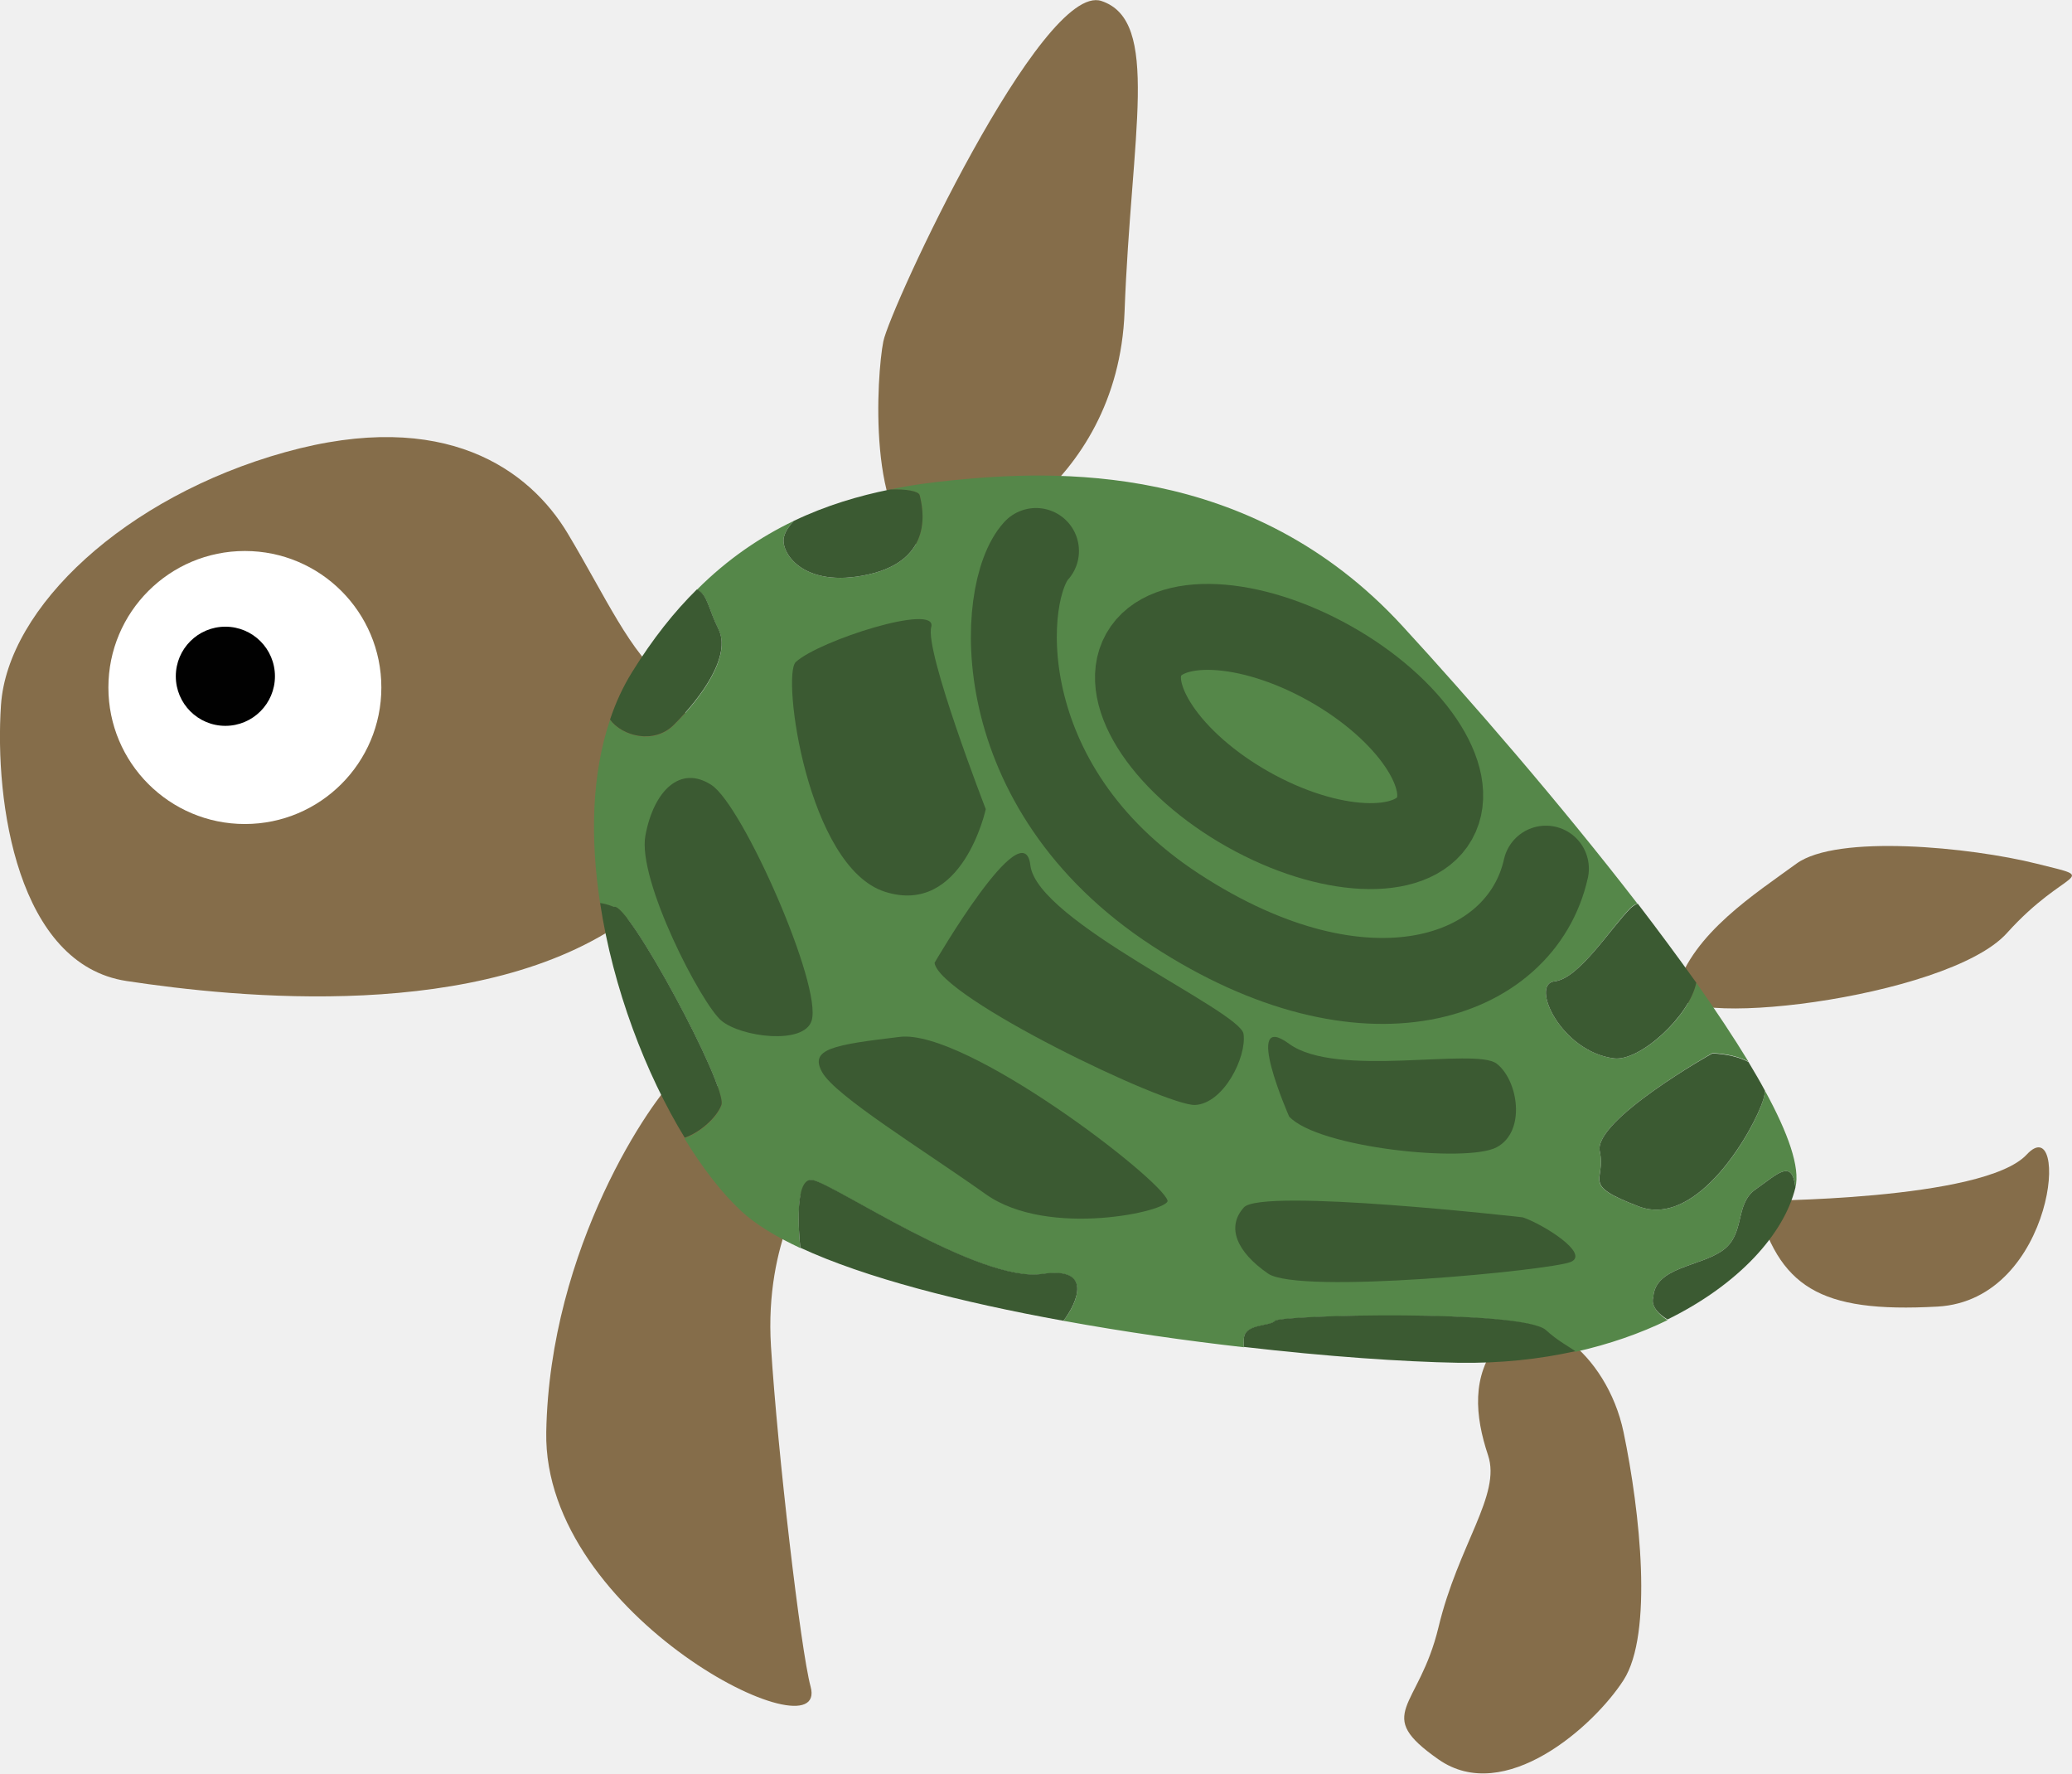
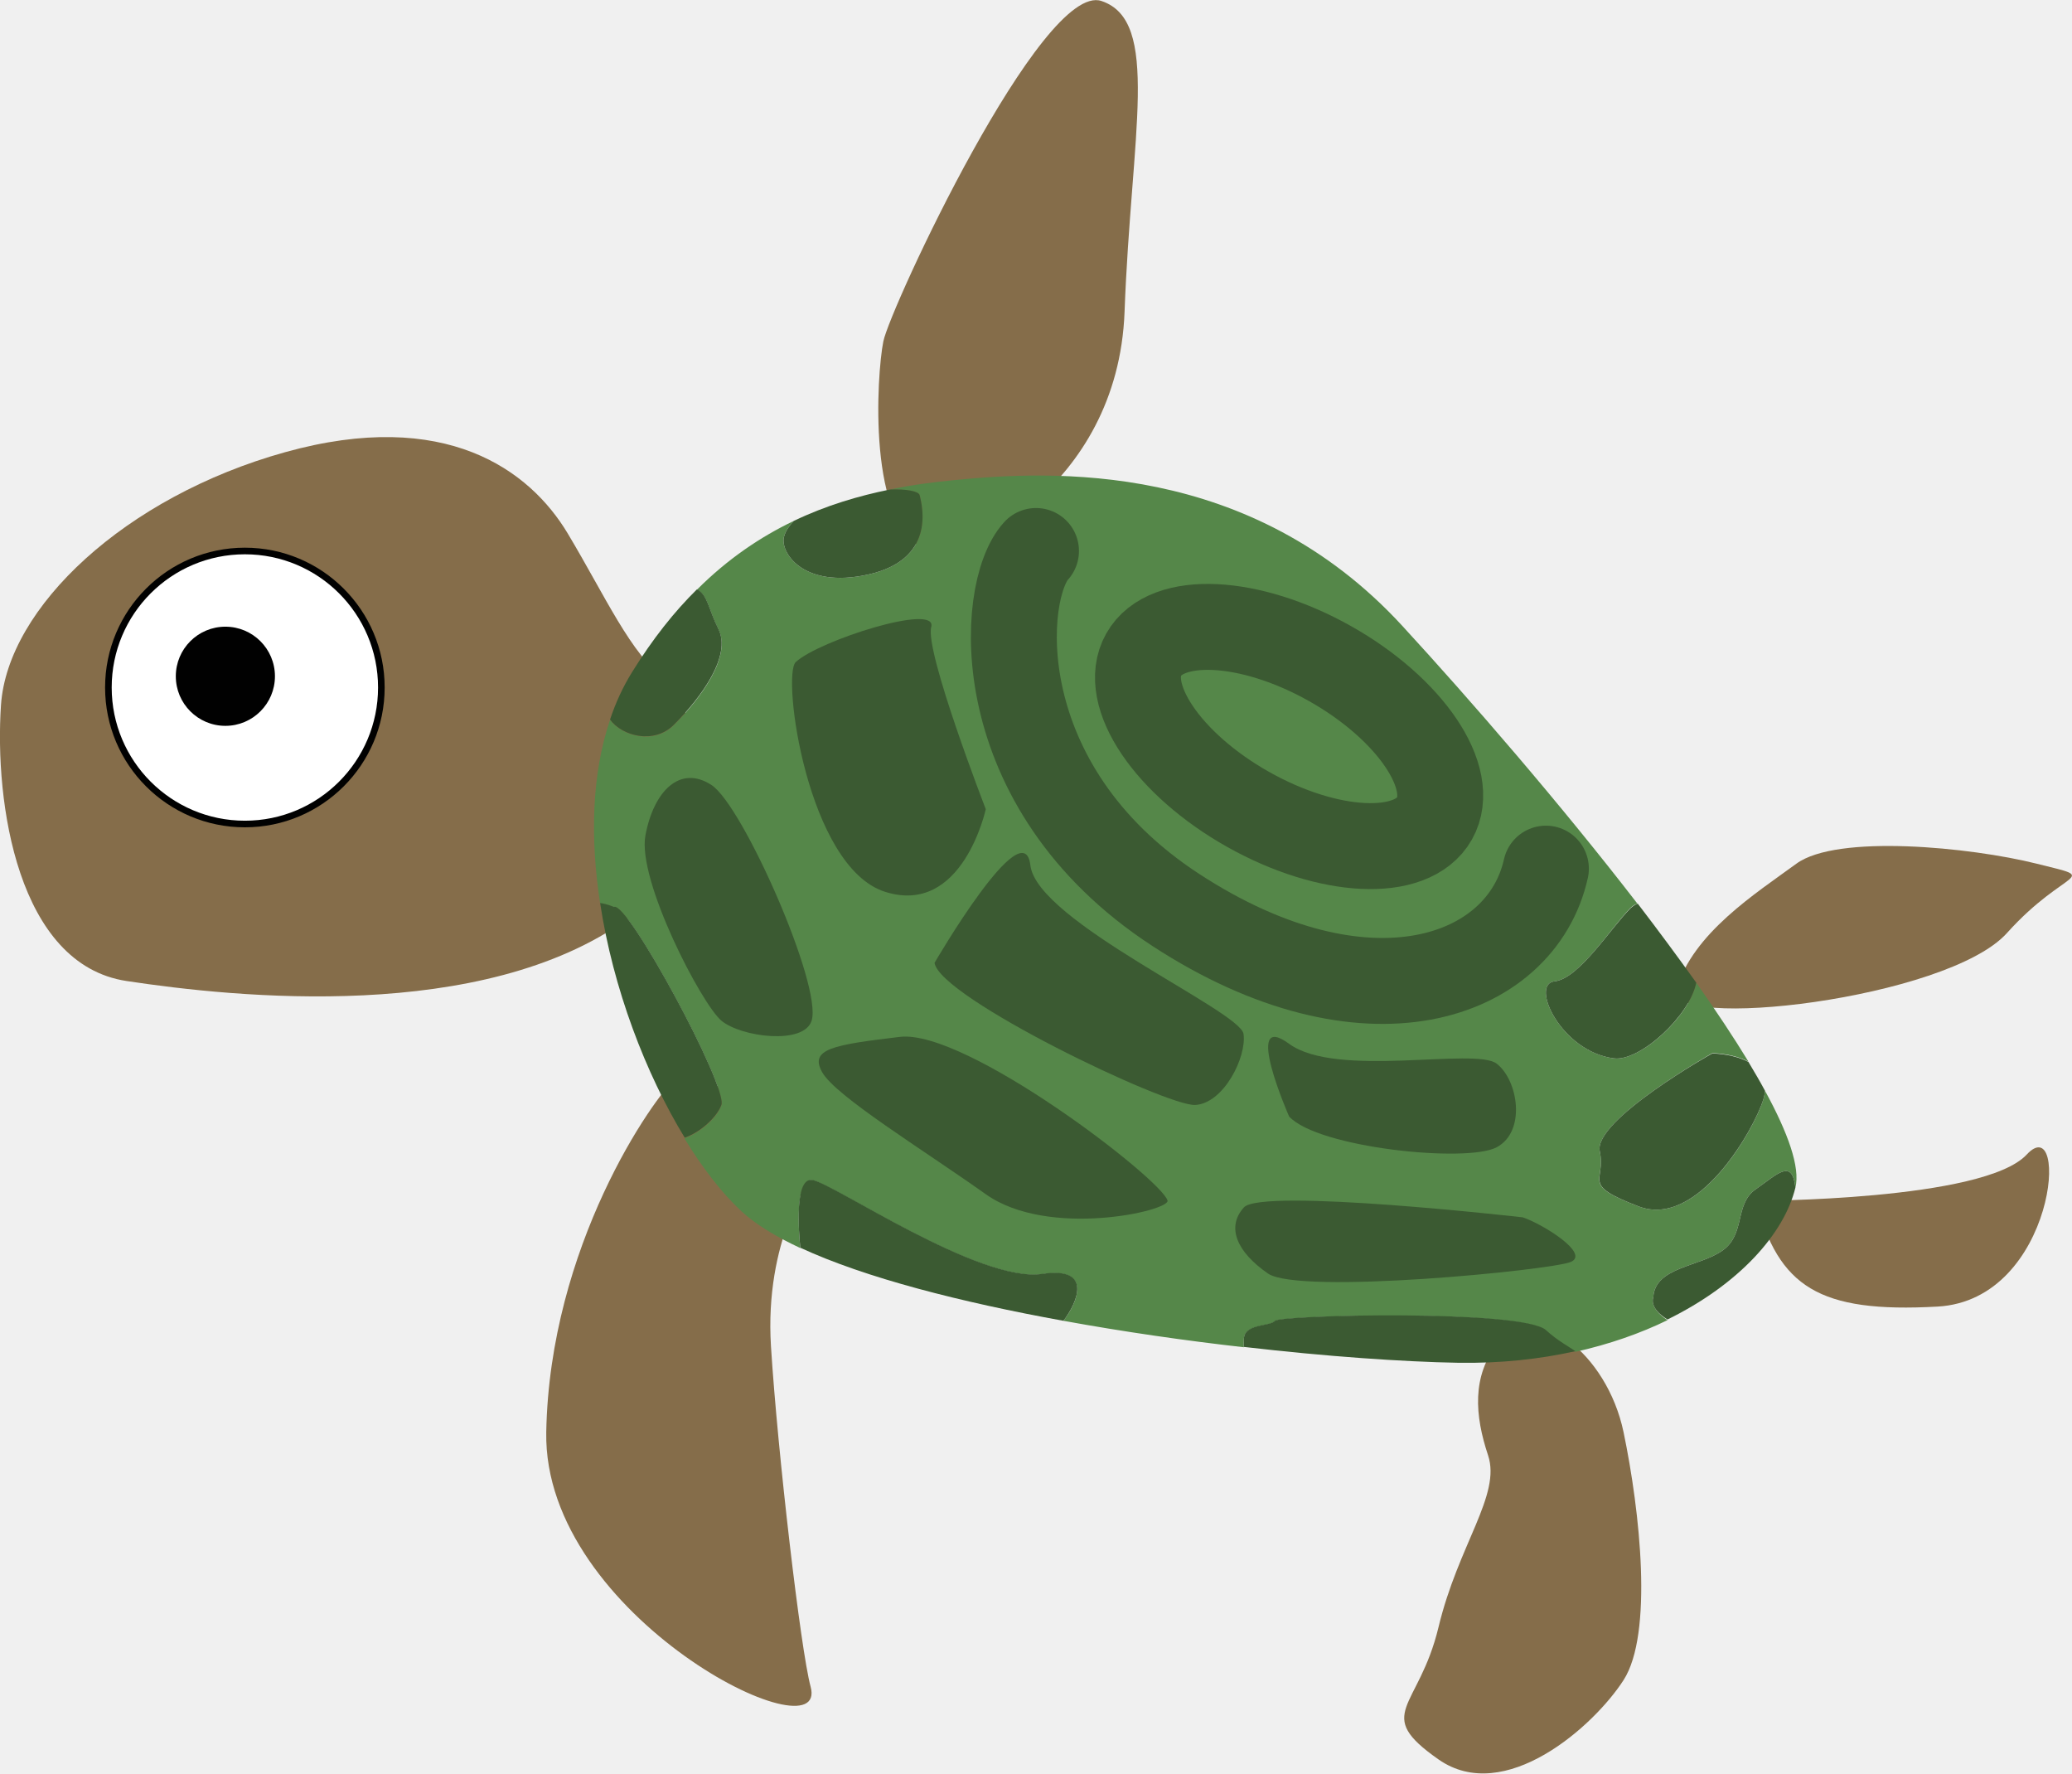
<svg xmlns="http://www.w3.org/2000/svg" version="1.1" id="Layer_1" x="0px" y="0px" viewBox="0 0 627 536.5" style="enable-background:new 0 0 627 536.5;" xml:space="preserve">
  <style type="text/css">
	.st0{fill:#856D4A;}
	.st1{fill:#558749;}
	.st2{fill:#3B5A32;}
	.st3{fill:none;stroke:#3B5A32;stroke-width:26;stroke-miterlimit:10;}
	.st4{fill:none;stroke:#3B5A32;stroke-width:26;stroke-linecap:round;stroke-miterlimit:10;}
- 	.st5{fill:#FFFFFF;}
+ 	.st5{fill:#FFFFFF;stroke:#010101;stroke-width:2;stroke-miterlimit:10;}
	.st6{fill:#010101;}
</style>
  <path class="st0" d="M201.5,205.8c-10.7-8-18.2-25.2-29.7-44.4s-37-38.1-85.5-24.6s-84,47-86,76.5s5,78.5,38,83.5  s107.7,12.8,151.6-18.8S201.5,205.8,201.5,205.8z" />
  <path class="st0" d="M531.3,363.3c0,0,69,0,82-14s9,44-27,46S538.3,389.3,531.3,363.3z" />
  <path class="st0" d="M280.3,166.3c9.5,3.7,58-18,60-72s11-88-7-94s-64,93-66,103S262.3,159.3,280.3,166.3z" />
  <path class="st0" d="M507.3,299.3c-3.8,12.9,82,3,100-17s29-16,9-21s-60.4-9-72.7,0C531.3,270.3,512.3,282.3,507.3,299.3z" />
  <path class="st0" d="M453.3,406.3c11.1-13.8,33,3,38,27s9,61,0,75s-36,38-56,24s-6-15,0-40s19-40,15-52S445.3,416.3,453.3,406.3z" />
  <path class="st0" d="M245.3,510.3c5.9,21.8-81-21-80-77s32-101,40-108c8-7,40,31,40,31s-14,19-12,51S242.3,499.3,245.3,510.3z" />
  <g>
    <path class="st1" d="M500.3,392.5c0.5-9.2,14-9.2,21-14.2s3.5-14,10-18.5s11-9.5,12-0.5c1.5-6.1-2.2-16.5-9.2-29.3   c-0.1,0.8-0.2,1.7-0.5,2.6c-2.7,9-19.8,39.2-37.7,32.4c-17.9-6.8-9.8-7.4-11.8-16.7c-2-9.3,34.1-29.7,34.1-29.7   c4.3,0.2,8.1,1.1,10.9,2.6c-4.5-7.4-9.9-15.5-15.8-23.9c-2,10.2-17.1,23.9-24.9,22.9c-16-2-25.5-22.5-18-23.3   c7.5-0.8,17-16.2,23-22.2c0.7-0.7,1.4-1.1,2.1-1.3c-23.3-30.2-50.6-61.7-71.2-84.1c-46-50-106-47-136-44c-6,0.6-12.4,1.4-19,2.8   c5-0.1,8.7,0.5,9,1.7c1,4,4.5,19.5-15.5,24s-27-7-25.5-11.6c0.5-1.7,1.6-3.2,2.9-4.6c-10,4.8-19.9,11.4-29.3,20.8   c3.2,1.5,3.5,6,6.5,12c4,8-5,20.5-13.5,29c-6,6-15.7,3.3-19.3-1.6c-5.6,16.5-6,36-3,55.5c2.3,0.3,4.2,1.2,4.2,1.2   c4-2.1,34.5,54.4,32.5,59.9c-1.3,3.7-6.2,8.2-11.2,10c5.5,9,11.3,16.5,17.2,22c4.3,4,10.4,7.7,17.9,11.2   c-0.5-4.5-1.8-21.5,3.7-20.5c6.4,1.2,50.7,31.2,69.5,28.4c15.4-2.3,10.6,8.7,6.4,14.1c18.1,3.3,36.9,6,54.6,8c-0.1-1.3,0-2.2,0-2.2   c-0.1-5,7.9-3.9,9.4-5.7c1.5-1.8,75-3.5,82,2.9c3.6,3.3,7,5,8.9,6.4c10.3-2.3,19.7-5.6,27.9-9.6   C498.8,395.6,500.3,392.5,500.3,392.5z" />
    <path class="st2" d="M262.8,173.8c20-4.5,16.5-20,15.5-24c-0.3-1.2-4-1.9-9-1.7c-9.4,1.9-19.3,4.8-29.1,9.5   c-1.3,1.4-2.4,2.9-2.9,4.6C235.8,166.8,242.8,178.3,262.8,173.8z" />
    <path class="st2" d="M470.4,296.9c-7.5,0.8,2,21.3,18,23.3c7.8,1,22.9-12.8,24.9-22.9c-5.5-7.7-11.5-15.8-17.7-23.9   c-0.7,0.2-1.4,0.7-2.1,1.3C487.4,280.7,477.9,296.1,470.4,296.9z" />
    <path class="st2" d="M484.1,348.3c2,9.3-6,9.9,11.8,16.7c17.9,6.8,35-23.5,37.7-32.4c0.3-0.9,0.4-1.8,0.5-2.6   c-1.5-2.8-3.2-5.7-5-8.7c-2.8-1.5-6.6-2.4-10.9-2.6C518.2,318.6,482.1,339,484.1,348.3z" />
    <path class="st2" d="M203.9,219.3c8.5-8.5,17.5-21,13.5-29c-3-6-3.3-10.5-6.5-12c-6.9,6.8-13.4,15-19.6,25c-2.8,4.5-5,9.3-6.7,14.4   C188.2,222.7,197.9,225.3,203.9,219.3z" />
    <path class="st2" d="M218.3,334.3c2-5.5-28.5-62-32.5-59.9c0,0-2-0.9-4.2-1.2c3.9,25.8,13.8,51.7,25.6,71   C212.1,342.5,217,337.9,218.3,334.3z" />
    <path class="st2" d="M315.4,385.4c-18.9,2.8-63.1-27.3-69.5-28.4c-5.6-1-4.2,16-3.7,20.5c19.6,9.1,48.7,16.5,79.6,22.1   C326,394.1,330.9,383.1,315.4,385.4z" />
    <path class="st2" d="M385.8,399.6c-1.5,1.8-9.5,0.7-9.4,5.7c0,0-0.1,1,0,2.2c25,2.9,48.1,4.5,64.9,4.8c12.8,0.2,24.6-1.1,35.4-3.5   c-1.9-1.4-5.3-3.1-8.9-6.4C460.8,396.1,387.3,397.8,385.8,399.6z" />
    <path class="st2" d="M543.3,359.3c-1-9-5.5-4-12,0.5s-3,13.5-10,18.5s-20.5,5-21,14.2c0,0-1.5,3.2,4.3,6.7   C526.2,388.6,539.9,373.3,543.3,359.3z" />
  </g>
  <ellipse transform="matrix(0.8714 0.4906 -0.4906 0.8714 159.4593 -162.7055)" class="st3" cx="390.1" cy="222.8" rx="50.5" ry="25.3" />
  <path id="XMLID_14_" class="st4" d="M313.5,166.7c-11,12-15.2,71.1,42.3,108.6s104.5,21.1,112-12.5" />
  <path class="st2" d="M240.8,200.3c-4.3,4,3.5,62,27,69.5s30.5-25,30.5-25s-18.5-47.7-16.5-55.1C283.8,182.3,247.8,193.8,240.8,200.3  z" />
  <path class="st2" d="M282.8,291.3c1.5,10.5,70.3,43.5,78.9,43c8.6-0.5,15.6-14.5,14.6-21.5c-1-7-62.5-34-64.5-51  S282.8,291.3,282.8,291.3z" />
  <path class="st2" d="M390.1,337.8c8.8,9.5,53.8,14.1,62.8,9.3s6.5-20.3,0-25.3s-48.5,4.5-62.8-6S390.1,337.8,390.1,337.8z" />
  <path class="st2" d="M460.8,368.3c6,2,20.5,11,14.5,13.5s-82.2,10-91.6,3.5c-9.4-6.5-12.7-14-7.3-20S460.8,368.3,460.8,368.3z" />
  <path class="st2" d="M353.3,363.2c0.9,3.1-36,11.6-55-1.9s-45.5-29.7-49.5-36.9c-4-7.1,3.5-8.3,23.5-10.7  C292.3,311.3,351.3,356.6,353.3,363.2z" />
  <path class="st2" d="M245.6,308.8c-2.3,7.4-21.3,5-27.3,0s-25.5-42.5-23-56c2.5-13.5,10.5-21.5,20-15.3S248.9,298.3,245.6,308.8z" />
  <circle class="st5" cx="74.1" cy="208" r="41.3" />
  <circle class="st6" cx="68.2" cy="204.6" r="15" />
</svg>
